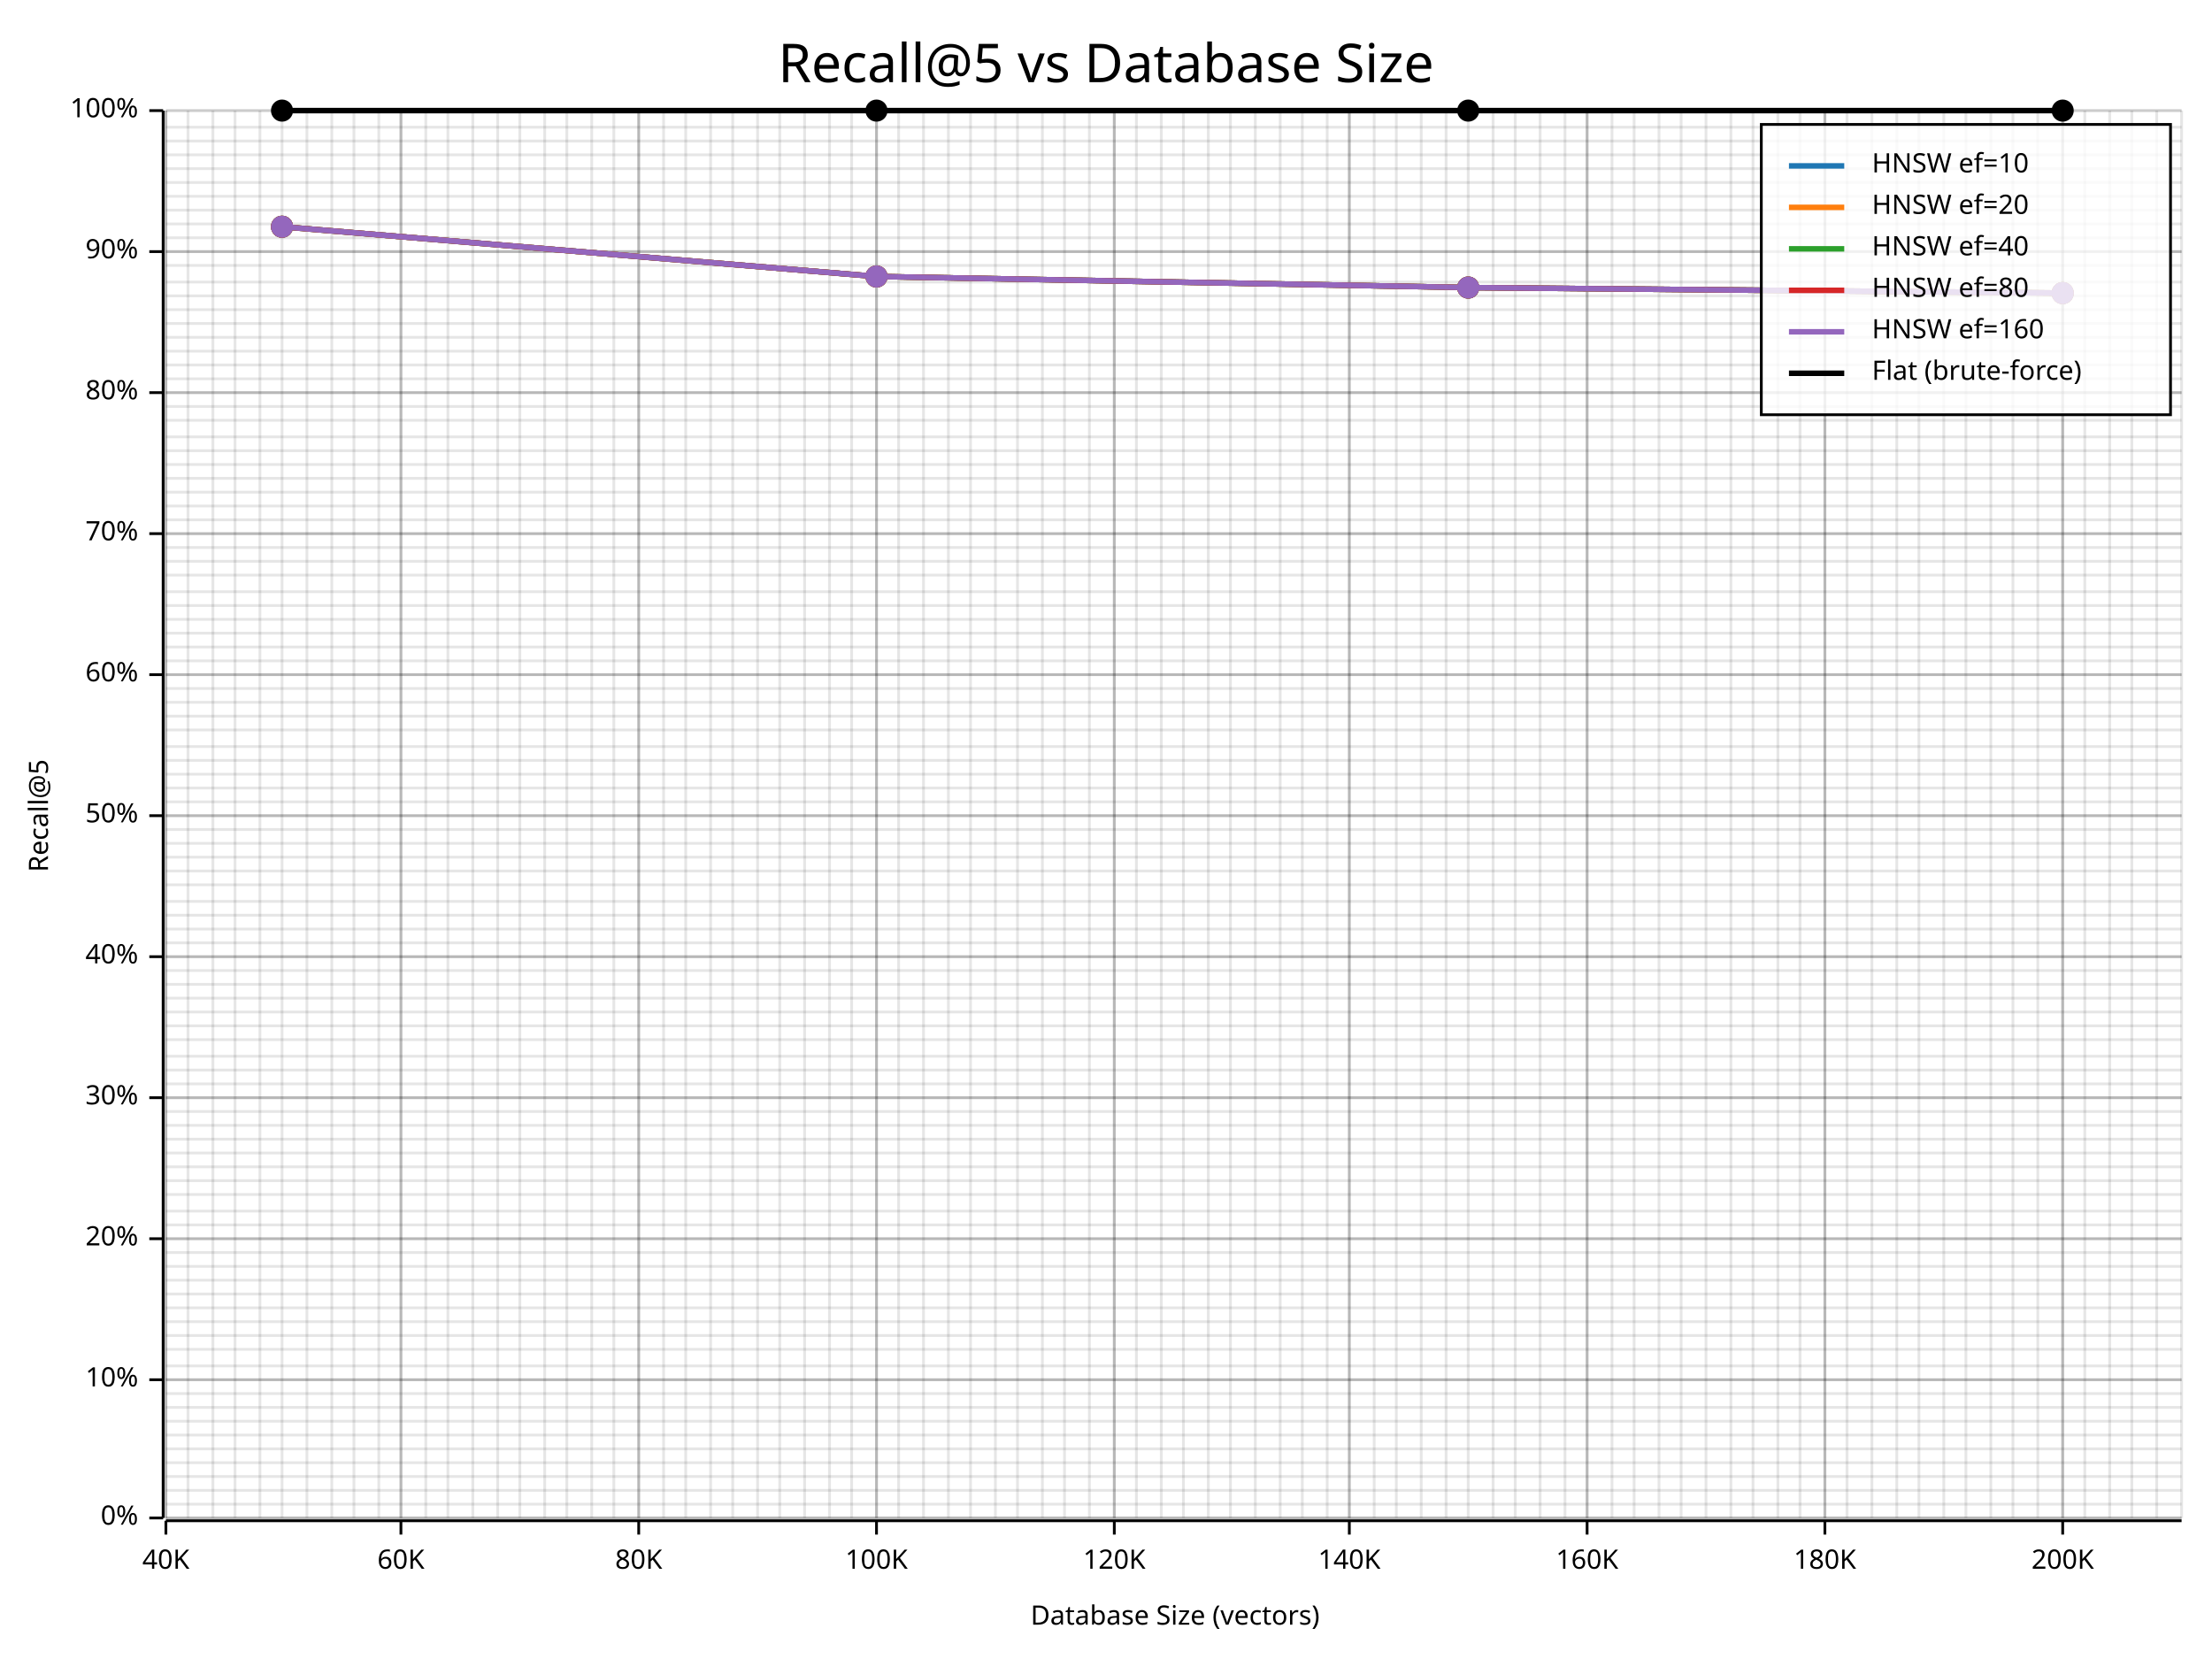
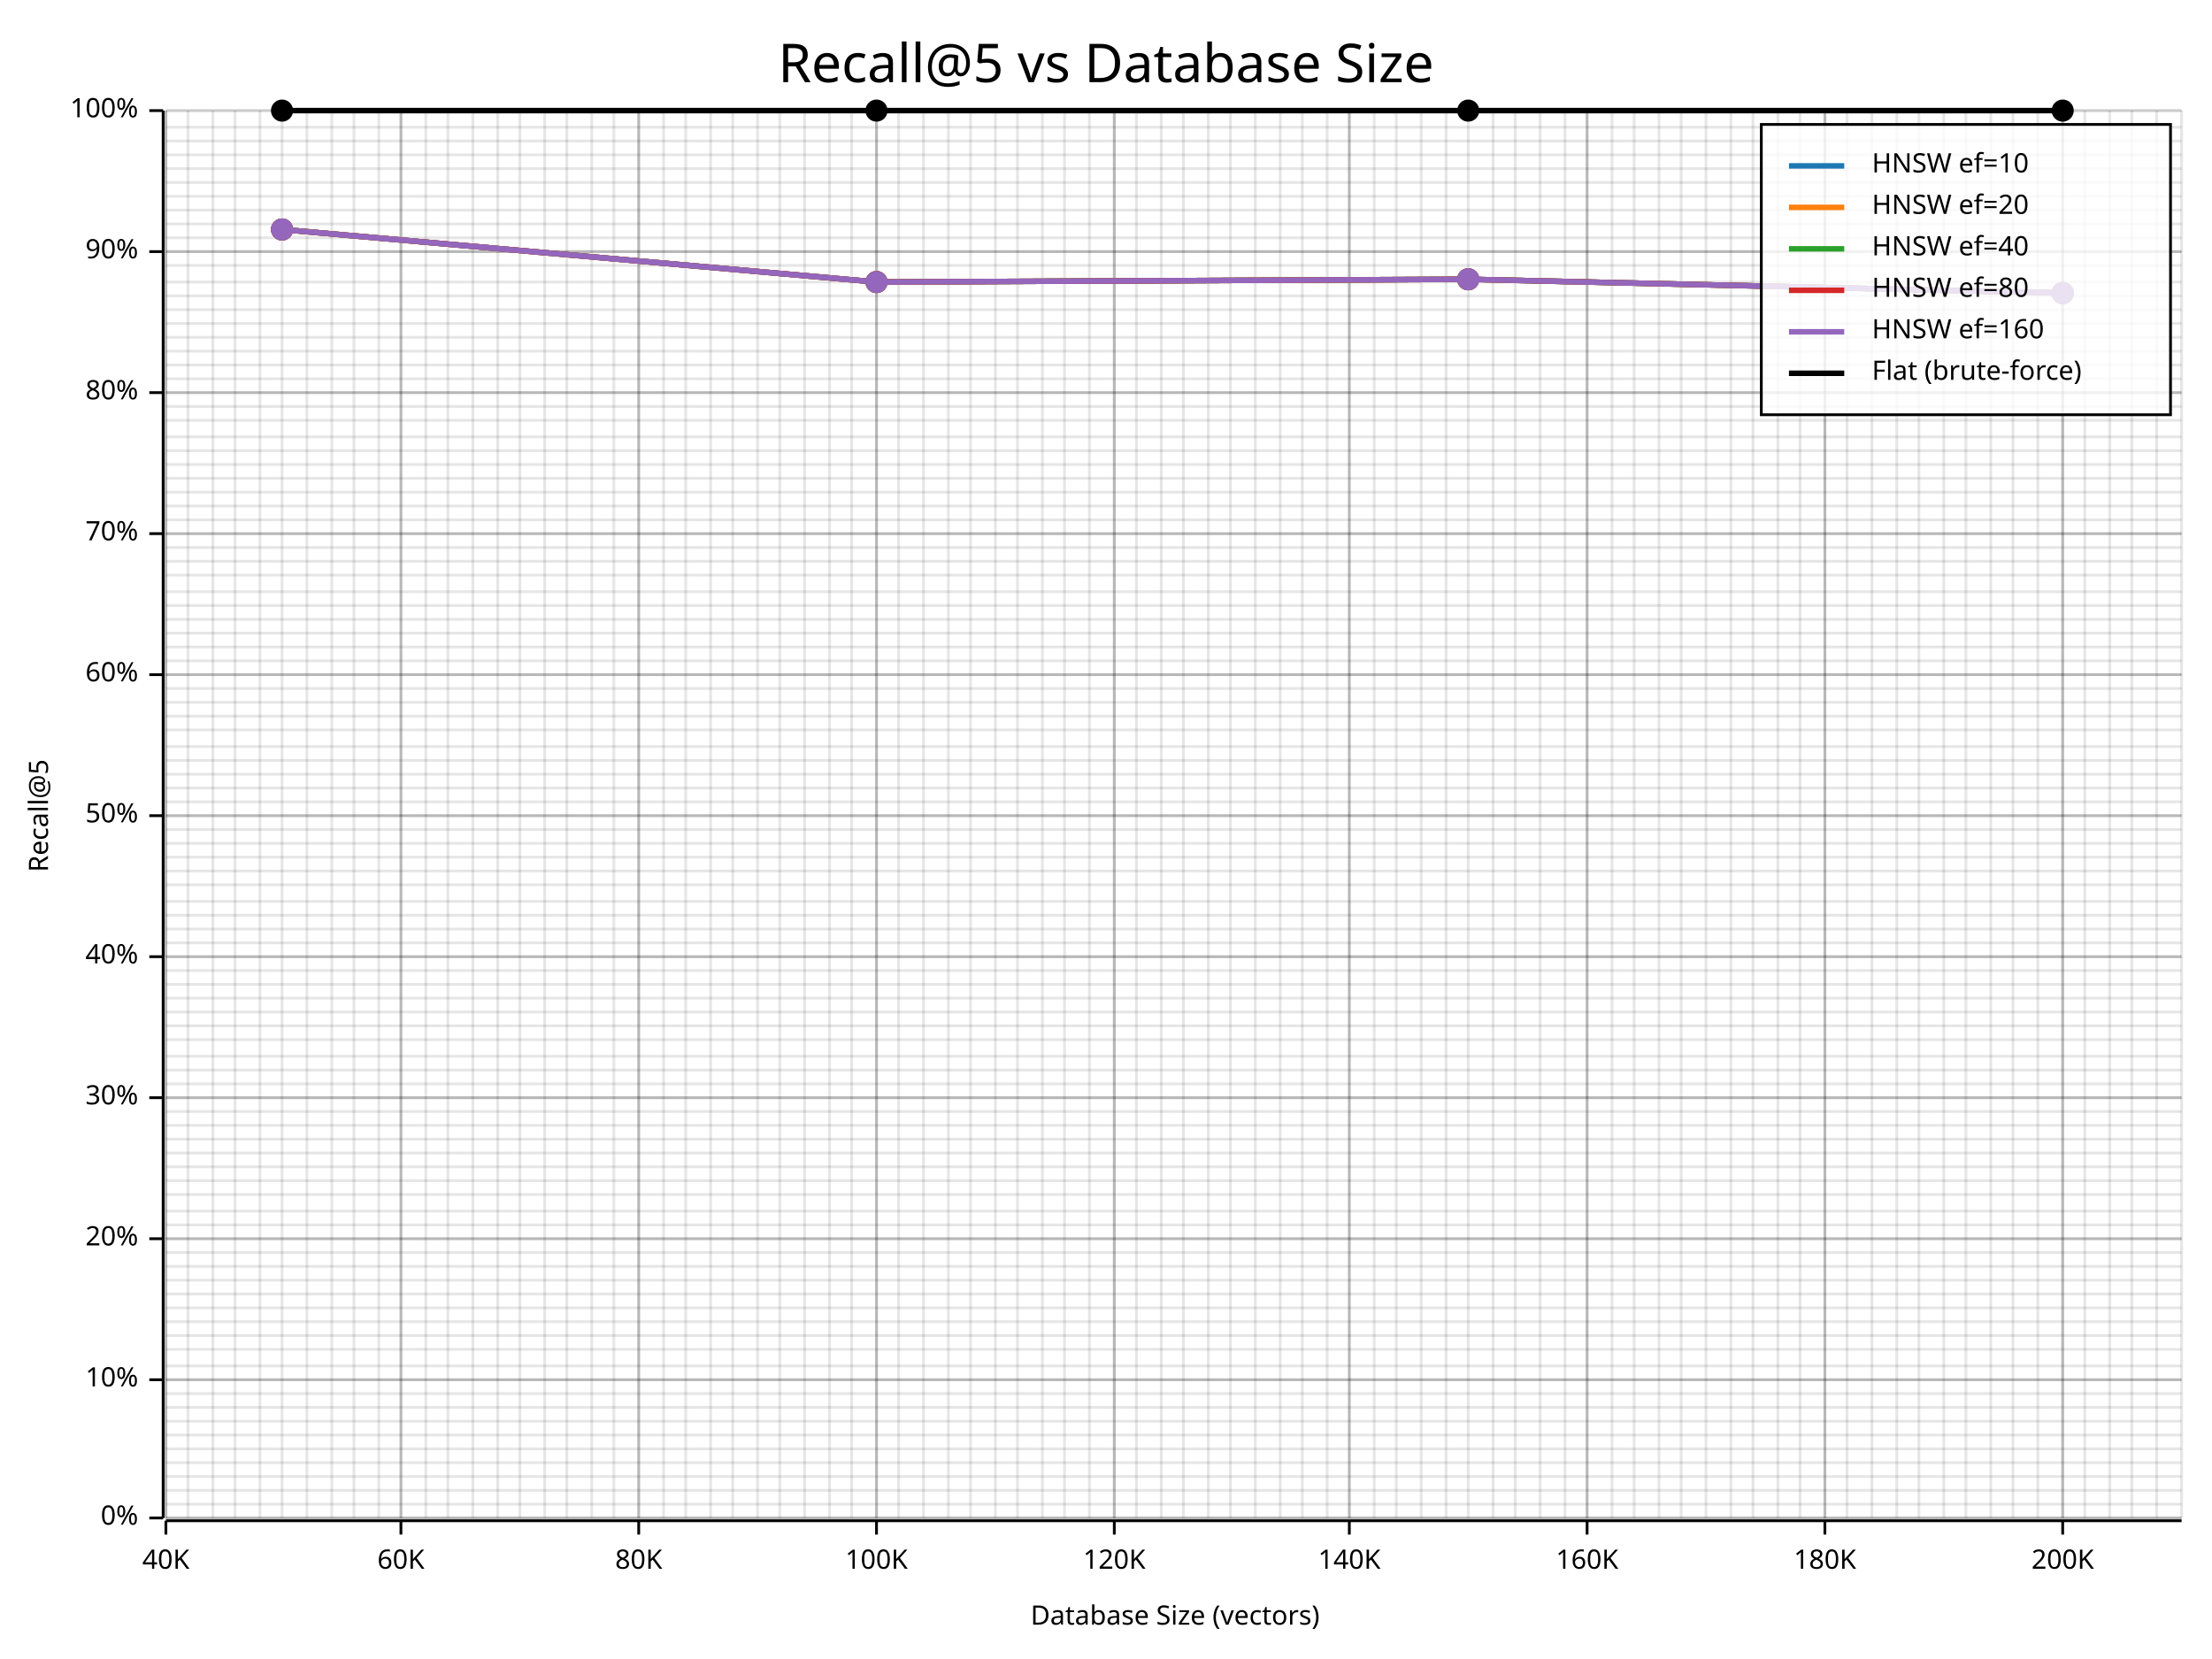
<svg xmlns="http://www.w3.org/2000/svg" width="800" height="600" viewBox="0 0 800 600">
  <rect x="0" y="0" width="800" height="600" opacity="1" fill="#FFFFFF" stroke="none" />
  <text x="400" y="15" dy="0.76em" text-anchor="middle" font-family="sans-serif" font-size="19.355" opacity="1" fill="#000000">
Recall@5 vs Database Size
</text>
  <line opacity="0.1" stroke="#000000" stroke-width="1" x1="60" y1="549" x2="60" y2="40" />
  <line opacity="0.1" stroke="#000000" stroke-width="1" x1="68" y1="549" x2="68" y2="40" />
  <line opacity="0.1" stroke="#000000" stroke-width="1" x1="77" y1="549" x2="77" y2="40" />
  <line opacity="0.1" stroke="#000000" stroke-width="1" x1="85" y1="549" x2="85" y2="40" />
  <line opacity="0.1" stroke="#000000" stroke-width="1" x1="94" y1="549" x2="94" y2="40" />
  <line opacity="0.1" stroke="#000000" stroke-width="1" x1="102" y1="549" x2="102" y2="40" />
  <line opacity="0.1" stroke="#000000" stroke-width="1" x1="111" y1="549" x2="111" y2="40" />
  <line opacity="0.1" stroke="#000000" stroke-width="1" x1="120" y1="549" x2="120" y2="40" />
  <line opacity="0.1" stroke="#000000" stroke-width="1" x1="128" y1="549" x2="128" y2="40" />
  <line opacity="0.1" stroke="#000000" stroke-width="1" x1="137" y1="549" x2="137" y2="40" />
  <line opacity="0.1" stroke="#000000" stroke-width="1" x1="145" y1="549" x2="145" y2="40" />
  <line opacity="0.1" stroke="#000000" stroke-width="1" x1="154" y1="549" x2="154" y2="40" />
  <line opacity="0.1" stroke="#000000" stroke-width="1" x1="162" y1="549" x2="162" y2="40" />
  <line opacity="0.1" stroke="#000000" stroke-width="1" x1="171" y1="549" x2="171" y2="40" />
  <line opacity="0.1" stroke="#000000" stroke-width="1" x1="180" y1="549" x2="180" y2="40" />
  <line opacity="0.1" stroke="#000000" stroke-width="1" x1="188" y1="549" x2="188" y2="40" />
  <line opacity="0.1" stroke="#000000" stroke-width="1" x1="197" y1="549" x2="197" y2="40" />
  <line opacity="0.1" stroke="#000000" stroke-width="1" x1="205" y1="549" x2="205" y2="40" />
  <line opacity="0.1" stroke="#000000" stroke-width="1" x1="214" y1="549" x2="214" y2="40" />
  <line opacity="0.1" stroke="#000000" stroke-width="1" x1="222" y1="549" x2="222" y2="40" />
  <line opacity="0.1" stroke="#000000" stroke-width="1" x1="231" y1="549" x2="231" y2="40" />
  <line opacity="0.1" stroke="#000000" stroke-width="1" x1="240" y1="549" x2="240" y2="40" />
  <line opacity="0.1" stroke="#000000" stroke-width="1" x1="248" y1="549" x2="248" y2="40" />
  <line opacity="0.1" stroke="#000000" stroke-width="1" x1="257" y1="549" x2="257" y2="40" />
  <line opacity="0.1" stroke="#000000" stroke-width="1" x1="265" y1="549" x2="265" y2="40" />
  <line opacity="0.1" stroke="#000000" stroke-width="1" x1="274" y1="549" x2="274" y2="40" />
  <line opacity="0.1" stroke="#000000" stroke-width="1" x1="282" y1="549" x2="282" y2="40" />
  <line opacity="0.1" stroke="#000000" stroke-width="1" x1="291" y1="549" x2="291" y2="40" />
  <line opacity="0.1" stroke="#000000" stroke-width="1" x1="300" y1="549" x2="300" y2="40" />
  <line opacity="0.1" stroke="#000000" stroke-width="1" x1="308" y1="549" x2="308" y2="40" />
  <line opacity="0.1" stroke="#000000" stroke-width="1" x1="317" y1="549" x2="317" y2="40" />
  <line opacity="0.1" stroke="#000000" stroke-width="1" x1="325" y1="549" x2="325" y2="40" />
  <line opacity="0.1" stroke="#000000" stroke-width="1" x1="334" y1="549" x2="334" y2="40" />
  <line opacity="0.1" stroke="#000000" stroke-width="1" x1="343" y1="549" x2="343" y2="40" />
  <line opacity="0.1" stroke="#000000" stroke-width="1" x1="351" y1="549" x2="351" y2="40" />
  <line opacity="0.1" stroke="#000000" stroke-width="1" x1="360" y1="549" x2="360" y2="40" />
  <line opacity="0.1" stroke="#000000" stroke-width="1" x1="368" y1="549" x2="368" y2="40" />
  <line opacity="0.1" stroke="#000000" stroke-width="1" x1="377" y1="549" x2="377" y2="40" />
  <line opacity="0.1" stroke="#000000" stroke-width="1" x1="385" y1="549" x2="385" y2="40" />
  <line opacity="0.1" stroke="#000000" stroke-width="1" x1="394" y1="549" x2="394" y2="40" />
  <line opacity="0.1" stroke="#000000" stroke-width="1" x1="403" y1="549" x2="403" y2="40" />
  <line opacity="0.1" stroke="#000000" stroke-width="1" x1="411" y1="549" x2="411" y2="40" />
  <line opacity="0.1" stroke="#000000" stroke-width="1" x1="420" y1="549" x2="420" y2="40" />
  <line opacity="0.1" stroke="#000000" stroke-width="1" x1="428" y1="549" x2="428" y2="40" />
  <line opacity="0.1" stroke="#000000" stroke-width="1" x1="437" y1="549" x2="437" y2="40" />
  <line opacity="0.1" stroke="#000000" stroke-width="1" x1="445" y1="549" x2="445" y2="40" />
  <line opacity="0.1" stroke="#000000" stroke-width="1" x1="454" y1="549" x2="454" y2="40" />
  <line opacity="0.1" stroke="#000000" stroke-width="1" x1="463" y1="549" x2="463" y2="40" />
  <line opacity="0.1" stroke="#000000" stroke-width="1" x1="471" y1="549" x2="471" y2="40" />
  <line opacity="0.1" stroke="#000000" stroke-width="1" x1="480" y1="549" x2="480" y2="40" />
  <line opacity="0.1" stroke="#000000" stroke-width="1" x1="488" y1="549" x2="488" y2="40" />
  <line opacity="0.1" stroke="#000000" stroke-width="1" x1="497" y1="549" x2="497" y2="40" />
  <line opacity="0.1" stroke="#000000" stroke-width="1" x1="505" y1="549" x2="505" y2="40" />
  <line opacity="0.1" stroke="#000000" stroke-width="1" x1="514" y1="549" x2="514" y2="40" />
  <line opacity="0.1" stroke="#000000" stroke-width="1" x1="523" y1="549" x2="523" y2="40" />
  <line opacity="0.1" stroke="#000000" stroke-width="1" x1="531" y1="549" x2="531" y2="40" />
  <line opacity="0.1" stroke="#000000" stroke-width="1" x1="540" y1="549" x2="540" y2="40" />
  <line opacity="0.1" stroke="#000000" stroke-width="1" x1="548" y1="549" x2="548" y2="40" />
  <line opacity="0.1" stroke="#000000" stroke-width="1" x1="557" y1="549" x2="557" y2="40" />
  <line opacity="0.1" stroke="#000000" stroke-width="1" x1="566" y1="549" x2="566" y2="40" />
  <line opacity="0.1" stroke="#000000" stroke-width="1" x1="574" y1="549" x2="574" y2="40" />
  <line opacity="0.1" stroke="#000000" stroke-width="1" x1="583" y1="549" x2="583" y2="40" />
  <line opacity="0.1" stroke="#000000" stroke-width="1" x1="591" y1="549" x2="591" y2="40" />
  <line opacity="0.1" stroke="#000000" stroke-width="1" x1="600" y1="549" x2="600" y2="40" />
  <line opacity="0.1" stroke="#000000" stroke-width="1" x1="608" y1="549" x2="608" y2="40" />
  <line opacity="0.1" stroke="#000000" stroke-width="1" x1="617" y1="549" x2="617" y2="40" />
  <line opacity="0.1" stroke="#000000" stroke-width="1" x1="626" y1="549" x2="626" y2="40" />
  <line opacity="0.1" stroke="#000000" stroke-width="1" x1="634" y1="549" x2="634" y2="40" />
  <line opacity="0.1" stroke="#000000" stroke-width="1" x1="643" y1="549" x2="643" y2="40" />
  <line opacity="0.1" stroke="#000000" stroke-width="1" x1="651" y1="549" x2="651" y2="40" />
  <line opacity="0.1" stroke="#000000" stroke-width="1" x1="660" y1="549" x2="660" y2="40" />
  <line opacity="0.1" stroke="#000000" stroke-width="1" x1="668" y1="549" x2="668" y2="40" />
  <line opacity="0.1" stroke="#000000" stroke-width="1" x1="677" y1="549" x2="677" y2="40" />
  <line opacity="0.1" stroke="#000000" stroke-width="1" x1="686" y1="549" x2="686" y2="40" />
  <line opacity="0.1" stroke="#000000" stroke-width="1" x1="694" y1="549" x2="694" y2="40" />
  <line opacity="0.1" stroke="#000000" stroke-width="1" x1="703" y1="549" x2="703" y2="40" />
  <line opacity="0.1" stroke="#000000" stroke-width="1" x1="711" y1="549" x2="711" y2="40" />
  <line opacity="0.1" stroke="#000000" stroke-width="1" x1="720" y1="549" x2="720" y2="40" />
  <line opacity="0.1" stroke="#000000" stroke-width="1" x1="728" y1="549" x2="728" y2="40" />
  <line opacity="0.1" stroke="#000000" stroke-width="1" x1="737" y1="549" x2="737" y2="40" />
  <line opacity="0.1" stroke="#000000" stroke-width="1" x1="746" y1="549" x2="746" y2="40" />
  <line opacity="0.1" stroke="#000000" stroke-width="1" x1="754" y1="549" x2="754" y2="40" />
  <line opacity="0.1" stroke="#000000" stroke-width="1" x1="763" y1="549" x2="763" y2="40" />
  <line opacity="0.1" stroke="#000000" stroke-width="1" x1="771" y1="549" x2="771" y2="40" />
  <line opacity="0.1" stroke="#000000" stroke-width="1" x1="780" y1="549" x2="780" y2="40" />
  <line opacity="0.1" stroke="#000000" stroke-width="1" x1="789" y1="549" x2="789" y2="40" />
  <line opacity="0.1" stroke="#000000" stroke-width="1" x1="60" y1="549" x2="789" y2="549" />
  <line opacity="0.1" stroke="#000000" stroke-width="1" x1="60" y1="544" x2="789" y2="544" />
  <line opacity="0.1" stroke="#000000" stroke-width="1" x1="60" y1="539" x2="789" y2="539" />
  <line opacity="0.1" stroke="#000000" stroke-width="1" x1="60" y1="534" x2="789" y2="534" />
  <line opacity="0.1" stroke="#000000" stroke-width="1" x1="60" y1="529" x2="789" y2="529" />
  <line opacity="0.1" stroke="#000000" stroke-width="1" x1="60" y1="524" x2="789" y2="524" />
  <line opacity="0.1" stroke="#000000" stroke-width="1" x1="60" y1="519" x2="789" y2="519" />
  <line opacity="0.1" stroke="#000000" stroke-width="1" x1="60" y1="514" x2="789" y2="514" />
  <line opacity="0.1" stroke="#000000" stroke-width="1" x1="60" y1="509" x2="789" y2="509" />
  <line opacity="0.1" stroke="#000000" stroke-width="1" x1="60" y1="504" x2="789" y2="504" />
  <line opacity="0.1" stroke="#000000" stroke-width="1" x1="60" y1="499" x2="789" y2="499" />
  <line opacity="0.1" stroke="#000000" stroke-width="1" x1="60" y1="494" x2="789" y2="494" />
  <line opacity="0.1" stroke="#000000" stroke-width="1" x1="60" y1="488" x2="789" y2="488" />
  <line opacity="0.1" stroke="#000000" stroke-width="1" x1="60" y1="483" x2="789" y2="483" />
  <line opacity="0.1" stroke="#000000" stroke-width="1" x1="60" y1="478" x2="789" y2="478" />
  <line opacity="0.1" stroke="#000000" stroke-width="1" x1="60" y1="473" x2="789" y2="473" />
  <line opacity="0.1" stroke="#000000" stroke-width="1" x1="60" y1="468" x2="789" y2="468" />
  <line opacity="0.1" stroke="#000000" stroke-width="1" x1="60" y1="463" x2="789" y2="463" />
  <line opacity="0.1" stroke="#000000" stroke-width="1" x1="60" y1="458" x2="789" y2="458" />
  <line opacity="0.1" stroke="#000000" stroke-width="1" x1="60" y1="453" x2="789" y2="453" />
  <line opacity="0.1" stroke="#000000" stroke-width="1" x1="60" y1="448" x2="789" y2="448" />
  <line opacity="0.1" stroke="#000000" stroke-width="1" x1="60" y1="443" x2="789" y2="443" />
  <line opacity="0.1" stroke="#000000" stroke-width="1" x1="60" y1="438" x2="789" y2="438" />
  <line opacity="0.1" stroke="#000000" stroke-width="1" x1="60" y1="432" x2="789" y2="432" />
  <line opacity="0.1" stroke="#000000" stroke-width="1" x1="60" y1="427" x2="789" y2="427" />
  <line opacity="0.1" stroke="#000000" stroke-width="1" x1="60" y1="422" x2="789" y2="422" />
  <line opacity="0.1" stroke="#000000" stroke-width="1" x1="60" y1="417" x2="789" y2="417" />
  <line opacity="0.1" stroke="#000000" stroke-width="1" x1="60" y1="412" x2="789" y2="412" />
  <line opacity="0.1" stroke="#000000" stroke-width="1" x1="60" y1="407" x2="789" y2="407" />
  <line opacity="0.1" stroke="#000000" stroke-width="1" x1="60" y1="402" x2="789" y2="402" />
  <line opacity="0.1" stroke="#000000" stroke-width="1" x1="60" y1="397" x2="789" y2="397" />
  <line opacity="0.1" stroke="#000000" stroke-width="1" x1="60" y1="392" x2="789" y2="392" />
  <line opacity="0.1" stroke="#000000" stroke-width="1" x1="60" y1="387" x2="789" y2="387" />
  <line opacity="0.1" stroke="#000000" stroke-width="1" x1="60" y1="382" x2="789" y2="382" />
  <line opacity="0.1" stroke="#000000" stroke-width="1" x1="60" y1="376" x2="789" y2="376" />
  <line opacity="0.1" stroke="#000000" stroke-width="1" x1="60" y1="371" x2="789" y2="371" />
  <line opacity="0.1" stroke="#000000" stroke-width="1" x1="60" y1="366" x2="789" y2="366" />
  <line opacity="0.1" stroke="#000000" stroke-width="1" x1="60" y1="361" x2="789" y2="361" />
  <line opacity="0.1" stroke="#000000" stroke-width="1" x1="60" y1="356" x2="789" y2="356" />
  <line opacity="0.1" stroke="#000000" stroke-width="1" x1="60" y1="351" x2="789" y2="351" />
  <line opacity="0.1" stroke="#000000" stroke-width="1" x1="60" y1="346" x2="789" y2="346" />
  <line opacity="0.1" stroke="#000000" stroke-width="1" x1="60" y1="341" x2="789" y2="341" />
  <line opacity="0.1" stroke="#000000" stroke-width="1" x1="60" y1="336" x2="789" y2="336" />
  <line opacity="0.1" stroke="#000000" stroke-width="1" x1="60" y1="331" x2="789" y2="331" />
  <line opacity="0.1" stroke="#000000" stroke-width="1" x1="60" y1="326" x2="789" y2="326" />
  <line opacity="0.1" stroke="#000000" stroke-width="1" x1="60" y1="320" x2="789" y2="320" />
  <line opacity="0.1" stroke="#000000" stroke-width="1" x1="60" y1="315" x2="789" y2="315" />
  <line opacity="0.1" stroke="#000000" stroke-width="1" x1="60" y1="310" x2="789" y2="310" />
  <line opacity="0.1" stroke="#000000" stroke-width="1" x1="60" y1="305" x2="789" y2="305" />
  <line opacity="0.1" stroke="#000000" stroke-width="1" x1="60" y1="300" x2="789" y2="300" />
  <line opacity="0.1" stroke="#000000" stroke-width="1" x1="60" y1="295" x2="789" y2="295" />
  <line opacity="0.1" stroke="#000000" stroke-width="1" x1="60" y1="290" x2="789" y2="290" />
  <line opacity="0.1" stroke="#000000" stroke-width="1" x1="60" y1="285" x2="789" y2="285" />
  <line opacity="0.1" stroke="#000000" stroke-width="1" x1="60" y1="280" x2="789" y2="280" />
  <line opacity="0.1" stroke="#000000" stroke-width="1" x1="60" y1="275" x2="789" y2="275" />
  <line opacity="0.1" stroke="#000000" stroke-width="1" x1="60" y1="270" x2="789" y2="270" />
  <line opacity="0.1" stroke="#000000" stroke-width="1" x1="60" y1="264" x2="789" y2="264" />
  <line opacity="0.1" stroke="#000000" stroke-width="1" x1="60" y1="259" x2="789" y2="259" />
  <line opacity="0.1" stroke="#000000" stroke-width="1" x1="60" y1="254" x2="789" y2="254" />
  <line opacity="0.1" stroke="#000000" stroke-width="1" x1="60" y1="249" x2="789" y2="249" />
  <line opacity="0.1" stroke="#000000" stroke-width="1" x1="60" y1="244" x2="789" y2="244" />
  <line opacity="0.1" stroke="#000000" stroke-width="1" x1="60" y1="239" x2="789" y2="239" />
  <line opacity="0.1" stroke="#000000" stroke-width="1" x1="60" y1="234" x2="789" y2="234" />
  <line opacity="0.1" stroke="#000000" stroke-width="1" x1="60" y1="229" x2="789" y2="229" />
  <line opacity="0.1" stroke="#000000" stroke-width="1" x1="60" y1="224" x2="789" y2="224" />
  <line opacity="0.1" stroke="#000000" stroke-width="1" x1="60" y1="219" x2="789" y2="219" />
  <line opacity="0.1" stroke="#000000" stroke-width="1" x1="60" y1="214" x2="789" y2="214" />
  <line opacity="0.1" stroke="#000000" stroke-width="1" x1="60" y1="208" x2="789" y2="208" />
  <line opacity="0.1" stroke="#000000" stroke-width="1" x1="60" y1="203" x2="789" y2="203" />
  <line opacity="0.1" stroke="#000000" stroke-width="1" x1="60" y1="198" x2="789" y2="198" />
  <line opacity="0.1" stroke="#000000" stroke-width="1" x1="60" y1="193" x2="789" y2="193" />
  <line opacity="0.1" stroke="#000000" stroke-width="1" x1="60" y1="188" x2="789" y2="188" />
  <line opacity="0.1" stroke="#000000" stroke-width="1" x1="60" y1="183" x2="789" y2="183" />
  <line opacity="0.1" stroke="#000000" stroke-width="1" x1="60" y1="178" x2="789" y2="178" />
  <line opacity="0.1" stroke="#000000" stroke-width="1" x1="60" y1="173" x2="789" y2="173" />
  <line opacity="0.1" stroke="#000000" stroke-width="1" x1="60" y1="168" x2="789" y2="168" />
  <line opacity="0.1" stroke="#000000" stroke-width="1" x1="60" y1="163" x2="789" y2="163" />
  <line opacity="0.1" stroke="#000000" stroke-width="1" x1="60" y1="158" x2="789" y2="158" />
  <line opacity="0.1" stroke="#000000" stroke-width="1" x1="60" y1="152" x2="789" y2="152" />
  <line opacity="0.1" stroke="#000000" stroke-width="1" x1="60" y1="147" x2="789" y2="147" />
  <line opacity="0.1" stroke="#000000" stroke-width="1" x1="60" y1="142" x2="789" y2="142" />
  <line opacity="0.1" stroke="#000000" stroke-width="1" x1="60" y1="137" x2="789" y2="137" />
  <line opacity="0.1" stroke="#000000" stroke-width="1" x1="60" y1="132" x2="789" y2="132" />
  <line opacity="0.1" stroke="#000000" stroke-width="1" x1="60" y1="127" x2="789" y2="127" />
  <line opacity="0.1" stroke="#000000" stroke-width="1" x1="60" y1="122" x2="789" y2="122" />
  <line opacity="0.1" stroke="#000000" stroke-width="1" x1="60" y1="117" x2="789" y2="117" />
  <line opacity="0.1" stroke="#000000" stroke-width="1" x1="60" y1="112" x2="789" y2="112" />
  <line opacity="0.1" stroke="#000000" stroke-width="1" x1="60" y1="107" x2="789" y2="107" />
  <line opacity="0.1" stroke="#000000" stroke-width="1" x1="60" y1="102" x2="789" y2="102" />
  <line opacity="0.1" stroke="#000000" stroke-width="1" x1="60" y1="96" x2="789" y2="96" />
  <line opacity="0.1" stroke="#000000" stroke-width="1" x1="60" y1="91" x2="789" y2="91" />
  <line opacity="0.1" stroke="#000000" stroke-width="1" x1="60" y1="86" x2="789" y2="86" />
  <line opacity="0.1" stroke="#000000" stroke-width="1" x1="60" y1="81" x2="789" y2="81" />
  <line opacity="0.1" stroke="#000000" stroke-width="1" x1="60" y1="76" x2="789" y2="76" />
  <line opacity="0.1" stroke="#000000" stroke-width="1" x1="60" y1="71" x2="789" y2="71" />
  <line opacity="0.1" stroke="#000000" stroke-width="1" x1="60" y1="66" x2="789" y2="66" />
  <line opacity="0.1" stroke="#000000" stroke-width="1" x1="60" y1="61" x2="789" y2="61" />
  <line opacity="0.1" stroke="#000000" stroke-width="1" x1="60" y1="56" x2="789" y2="56" />
  <line opacity="0.1" stroke="#000000" stroke-width="1" x1="60" y1="51" x2="789" y2="51" />
  <line opacity="0.1" stroke="#000000" stroke-width="1" x1="60" y1="46" x2="789" y2="46" />
  <text x="10" y="295" dy="0.76em" text-anchor="middle" font-family="sans-serif" font-size="9.677" opacity="1" fill="#000000" transform="rotate(270, 10, 295)">
Recall@5
</text>
  <text x="425" y="590" dy="-0.5ex" text-anchor="middle" font-family="sans-serif" font-size="9.677" opacity="1" fill="#000000">
Database Size (vectors)
</text>
  <line opacity="0.2" stroke="#000000" stroke-width="1" x1="60" y1="549" x2="60" y2="40" />
  <line opacity="0.2" stroke="#000000" stroke-width="1" x1="145" y1="549" x2="145" y2="40" />
  <line opacity="0.2" stroke="#000000" stroke-width="1" x1="231" y1="549" x2="231" y2="40" />
  <line opacity="0.2" stroke="#000000" stroke-width="1" x1="317" y1="549" x2="317" y2="40" />
  <line opacity="0.2" stroke="#000000" stroke-width="1" x1="403" y1="549" x2="403" y2="40" />
  <line opacity="0.2" stroke="#000000" stroke-width="1" x1="488" y1="549" x2="488" y2="40" />
  <line opacity="0.2" stroke="#000000" stroke-width="1" x1="574" y1="549" x2="574" y2="40" />
  <line opacity="0.2" stroke="#000000" stroke-width="1" x1="660" y1="549" x2="660" y2="40" />
  <line opacity="0.2" stroke="#000000" stroke-width="1" x1="746" y1="549" x2="746" y2="40" />
  <line opacity="0.2" stroke="#000000" stroke-width="1" x1="60" y1="549" x2="789" y2="549" />
  <line opacity="0.2" stroke="#000000" stroke-width="1" x1="60" y1="499" x2="789" y2="499" />
  <line opacity="0.2" stroke="#000000" stroke-width="1" x1="60" y1="448" x2="789" y2="448" />
  <line opacity="0.2" stroke="#000000" stroke-width="1" x1="60" y1="397" x2="789" y2="397" />
  <line opacity="0.2" stroke="#000000" stroke-width="1" x1="60" y1="346" x2="789" y2="346" />
  <line opacity="0.2" stroke="#000000" stroke-width="1" x1="60" y1="295" x2="789" y2="295" />
  <line opacity="0.2" stroke="#000000" stroke-width="1" x1="60" y1="244" x2="789" y2="244" />
  <line opacity="0.2" stroke="#000000" stroke-width="1" x1="60" y1="193" x2="789" y2="193" />
  <line opacity="0.2" stroke="#000000" stroke-width="1" x1="60" y1="142" x2="789" y2="142" />
  <line opacity="0.2" stroke="#000000" stroke-width="1" x1="60" y1="91" x2="789" y2="91" />
  <line opacity="0.2" stroke="#000000" stroke-width="1" x1="60" y1="40" x2="789" y2="40" />
  <polyline fill="none" opacity="1" stroke="#000000" stroke-width="1" points="59,40 59,549 " />
  <text x="50" y="549" dy="0.5ex" text-anchor="end" font-family="sans-serif" font-size="9.677" opacity="1" fill="#000000">
0%
</text>
  <polyline fill="none" opacity="1" stroke="#000000" stroke-width="1" points="54,549 59,549 " />
  <text x="50" y="499" dy="0.5ex" text-anchor="end" font-family="sans-serif" font-size="9.677" opacity="1" fill="#000000">
10%
</text>
  <polyline fill="none" opacity="1" stroke="#000000" stroke-width="1" points="54,499 59,499 " />
  <text x="50" y="448" dy="0.5ex" text-anchor="end" font-family="sans-serif" font-size="9.677" opacity="1" fill="#000000">
20%
</text>
  <polyline fill="none" opacity="1" stroke="#000000" stroke-width="1" points="54,448 59,448 " />
  <text x="50" y="397" dy="0.5ex" text-anchor="end" font-family="sans-serif" font-size="9.677" opacity="1" fill="#000000">
30%
</text>
  <polyline fill="none" opacity="1" stroke="#000000" stroke-width="1" points="54,397 59,397 " />
  <text x="50" y="346" dy="0.5ex" text-anchor="end" font-family="sans-serif" font-size="9.677" opacity="1" fill="#000000">
40%
</text>
  <polyline fill="none" opacity="1" stroke="#000000" stroke-width="1" points="54,346 59,346 " />
  <text x="50" y="295" dy="0.5ex" text-anchor="end" font-family="sans-serif" font-size="9.677" opacity="1" fill="#000000">
50%
</text>
  <polyline fill="none" opacity="1" stroke="#000000" stroke-width="1" points="54,295 59,295 " />
  <text x="50" y="244" dy="0.5ex" text-anchor="end" font-family="sans-serif" font-size="9.677" opacity="1" fill="#000000">
60%
</text>
  <polyline fill="none" opacity="1" stroke="#000000" stroke-width="1" points="54,244 59,244 " />
  <text x="50" y="193" dy="0.5ex" text-anchor="end" font-family="sans-serif" font-size="9.677" opacity="1" fill="#000000">
70%
</text>
  <polyline fill="none" opacity="1" stroke="#000000" stroke-width="1" points="54,193 59,193 " />
  <text x="50" y="142" dy="0.5ex" text-anchor="end" font-family="sans-serif" font-size="9.677" opacity="1" fill="#000000">
80%
</text>
  <polyline fill="none" opacity="1" stroke="#000000" stroke-width="1" points="54,142 59,142 " />
  <text x="50" y="91" dy="0.5ex" text-anchor="end" font-family="sans-serif" font-size="9.677" opacity="1" fill="#000000">
90%
</text>
  <polyline fill="none" opacity="1" stroke="#000000" stroke-width="1" points="54,91 59,91 " />
  <text x="50" y="40" dy="0.5ex" text-anchor="end" font-family="sans-serif" font-size="9.677" opacity="1" fill="#000000">
100%
</text>
  <polyline fill="none" opacity="1" stroke="#000000" stroke-width="1" points="54,40 59,40 " />
  <polyline fill="none" opacity="1" stroke="#000000" stroke-width="1" points="60,550 789,550 " />
  <text x="60" y="560" dy="0.76em" text-anchor="middle" font-family="sans-serif" font-size="9.677" opacity="1" fill="#000000">
40K
</text>
  <polyline fill="none" opacity="1" stroke="#000000" stroke-width="1" points="60,550 60,555 " />
  <text x="145" y="560" dy="0.76em" text-anchor="middle" font-family="sans-serif" font-size="9.677" opacity="1" fill="#000000">
60K
</text>
  <polyline fill="none" opacity="1" stroke="#000000" stroke-width="1" points="145,550 145,555 " />
  <text x="231" y="560" dy="0.76em" text-anchor="middle" font-family="sans-serif" font-size="9.677" opacity="1" fill="#000000">
80K
</text>
  <polyline fill="none" opacity="1" stroke="#000000" stroke-width="1" points="231,550 231,555 " />
  <text x="317" y="560" dy="0.76em" text-anchor="middle" font-family="sans-serif" font-size="9.677" opacity="1" fill="#000000">
100K
</text>
  <polyline fill="none" opacity="1" stroke="#000000" stroke-width="1" points="317,550 317,555 " />
  <text x="403" y="560" dy="0.76em" text-anchor="middle" font-family="sans-serif" font-size="9.677" opacity="1" fill="#000000">
120K
</text>
  <polyline fill="none" opacity="1" stroke="#000000" stroke-width="1" points="403,550 403,555 " />
  <text x="488" y="560" dy="0.76em" text-anchor="middle" font-family="sans-serif" font-size="9.677" opacity="1" fill="#000000">
140K
</text>
  <polyline fill="none" opacity="1" stroke="#000000" stroke-width="1" points="488,550 488,555 " />
  <text x="574" y="560" dy="0.76em" text-anchor="middle" font-family="sans-serif" font-size="9.677" opacity="1" fill="#000000">
160K
</text>
  <polyline fill="none" opacity="1" stroke="#000000" stroke-width="1" points="574,550 574,555 " />
  <text x="660" y="560" dy="0.76em" text-anchor="middle" font-family="sans-serif" font-size="9.677" opacity="1" fill="#000000">
180K
</text>
  <polyline fill="none" opacity="1" stroke="#000000" stroke-width="1" points="660,550 660,555 " />
  <text x="746" y="560" dy="0.76em" text-anchor="middle" font-family="sans-serif" font-size="9.677" opacity="1" fill="#000000">
200K
</text>
  <polyline fill="none" opacity="1" stroke="#000000" stroke-width="1" points="746,550 746,555 " />
-   <polyline fill="none" opacity="1" stroke="#1F77B4" stroke-width="2" points="102,82 317,100 531,104 746,106 " />
-   <circle cx="102" cy="82" r="4" opacity="1" fill="#1F77B4" stroke="none" stroke-width="1" />
-   <circle cx="317" cy="100" r="4" opacity="1" fill="#1F77B4" stroke="none" stroke-width="1" />
-   <circle cx="531" cy="104" r="4" opacity="1" fill="#1F77B4" stroke="none" stroke-width="1" />
+   <polyline fill="none" opacity="1" stroke="#1F77B4" stroke-width="2" points="102,83 317,102 531,101 746,106 " />
+   <circle cx="102" cy="83" r="4" opacity="1" fill="#1F77B4" stroke="none" stroke-width="1" />
+   <circle cx="317" cy="102" r="4" opacity="1" fill="#1F77B4" stroke="none" stroke-width="1" />
+   <circle cx="531" cy="101" r="4" opacity="1" fill="#1F77B4" stroke="none" stroke-width="1" />
  <circle cx="746" cy="106" r="4" opacity="1" fill="#1F77B4" stroke="none" stroke-width="1" />
-   <polyline fill="none" opacity="1" stroke="#FF7F0E" stroke-width="2" points="102,82 317,100 531,104 746,106 " />
-   <circle cx="102" cy="82" r="4" opacity="1" fill="#FF7F0E" stroke="none" stroke-width="1" />
-   <circle cx="317" cy="100" r="4" opacity="1" fill="#FF7F0E" stroke="none" stroke-width="1" />
-   <circle cx="531" cy="104" r="4" opacity="1" fill="#FF7F0E" stroke="none" stroke-width="1" />
+   <polyline fill="none" opacity="1" stroke="#FF7F0E" stroke-width="2" points="102,83 317,102 531,101 746,106 " />
+   <circle cx="102" cy="83" r="4" opacity="1" fill="#FF7F0E" stroke="none" stroke-width="1" />
+   <circle cx="317" cy="102" r="4" opacity="1" fill="#FF7F0E" stroke="none" stroke-width="1" />
+   <circle cx="531" cy="101" r="4" opacity="1" fill="#FF7F0E" stroke="none" stroke-width="1" />
  <circle cx="746" cy="106" r="4" opacity="1" fill="#FF7F0E" stroke="none" stroke-width="1" />
-   <polyline fill="none" opacity="1" stroke="#2CA02C" stroke-width="2" points="102,82 317,100 531,104 746,106 " />
-   <circle cx="102" cy="82" r="4" opacity="1" fill="#2CA02C" stroke="none" stroke-width="1" />
-   <circle cx="317" cy="100" r="4" opacity="1" fill="#2CA02C" stroke="none" stroke-width="1" />
-   <circle cx="531" cy="104" r="4" opacity="1" fill="#2CA02C" stroke="none" stroke-width="1" />
+   <polyline fill="none" opacity="1" stroke="#2CA02C" stroke-width="2" points="102,83 317,102 531,101 746,106 " />
+   <circle cx="102" cy="83" r="4" opacity="1" fill="#2CA02C" stroke="none" stroke-width="1" />
+   <circle cx="317" cy="102" r="4" opacity="1" fill="#2CA02C" stroke="none" stroke-width="1" />
+   <circle cx="531" cy="101" r="4" opacity="1" fill="#2CA02C" stroke="none" stroke-width="1" />
  <circle cx="746" cy="106" r="4" opacity="1" fill="#2CA02C" stroke="none" stroke-width="1" />
-   <polyline fill="none" opacity="1" stroke="#D62728" stroke-width="2" points="102,82 317,100 531,104 746,106 " />
-   <circle cx="102" cy="82" r="4" opacity="1" fill="#D62728" stroke="none" stroke-width="1" />
-   <circle cx="317" cy="100" r="4" opacity="1" fill="#D62728" stroke="none" stroke-width="1" />
-   <circle cx="531" cy="104" r="4" opacity="1" fill="#D62728" stroke="none" stroke-width="1" />
+   <polyline fill="none" opacity="1" stroke="#D62728" stroke-width="2" points="102,83 317,102 531,101 746,106 " />
+   <circle cx="102" cy="83" r="4" opacity="1" fill="#D62728" stroke="none" stroke-width="1" />
+   <circle cx="317" cy="102" r="4" opacity="1" fill="#D62728" stroke="none" stroke-width="1" />
+   <circle cx="531" cy="101" r="4" opacity="1" fill="#D62728" stroke="none" stroke-width="1" />
  <circle cx="746" cy="106" r="4" opacity="1" fill="#D62728" stroke="none" stroke-width="1" />
-   <polyline fill="none" opacity="1" stroke="#9467BD" stroke-width="2" points="102,82 317,100 531,104 746,106 " />
-   <circle cx="102" cy="82" r="4" opacity="1" fill="#9467BD" stroke="none" stroke-width="1" />
-   <circle cx="317" cy="100" r="4" opacity="1" fill="#9467BD" stroke="none" stroke-width="1" />
-   <circle cx="531" cy="104" r="4" opacity="1" fill="#9467BD" stroke="none" stroke-width="1" />
+   <polyline fill="none" opacity="1" stroke="#9467BD" stroke-width="2" points="102,83 317,102 531,101 746,106 " />
+   <circle cx="102" cy="83" r="4" opacity="1" fill="#9467BD" stroke="none" stroke-width="1" />
+   <circle cx="317" cy="102" r="4" opacity="1" fill="#9467BD" stroke="none" stroke-width="1" />
+   <circle cx="531" cy="101" r="4" opacity="1" fill="#9467BD" stroke="none" stroke-width="1" />
  <circle cx="746" cy="106" r="4" opacity="1" fill="#9467BD" stroke="none" stroke-width="1" />
  <polyline fill="none" opacity="1" stroke="#000000" stroke-width="2" points="102,40 317,40 531,40 746,40 " />
  <circle cx="102" cy="40" r="4" opacity="1" fill="#000000" stroke="none" stroke-width="1" />
  <circle cx="317" cy="40" r="4" opacity="1" fill="#000000" stroke="none" stroke-width="1" />
  <circle cx="531" cy="40" r="4" opacity="1" fill="#000000" stroke="none" stroke-width="1" />
  <circle cx="746" cy="40" r="4" opacity="1" fill="#000000" stroke="none" stroke-width="1" />
  <rect x="637" y="45" width="148" height="105" opacity="0.8" fill="#FFFFFF" stroke="none" />
  <rect x="637" y="45" width="148" height="105" opacity="1" fill="none" stroke="#000000" />
  <text x="677" y="55" dy="0.76em" text-anchor="start" font-family="sans-serif" font-size="9.677" opacity="1" fill="#000000">
HNSW ef=10
</text>
  <text x="677" y="70" dy="0.76em" text-anchor="start" font-family="sans-serif" font-size="9.677" opacity="1" fill="#000000">
HNSW ef=20
</text>
  <text x="677" y="85" dy="0.76em" text-anchor="start" font-family="sans-serif" font-size="9.677" opacity="1" fill="#000000">
HNSW ef=40
</text>
  <text x="677" y="100" dy="0.76em" text-anchor="start" font-family="sans-serif" font-size="9.677" opacity="1" fill="#000000">
HNSW ef=80
</text>
  <text x="677" y="115" dy="0.76em" text-anchor="start" font-family="sans-serif" font-size="9.677" opacity="1" fill="#000000">
HNSW ef=160
</text>
  <text x="677" y="130" dy="0.76em" text-anchor="start" font-family="sans-serif" font-size="9.677" opacity="1" fill="#000000">
Flat (brute-force)
</text>
  <polyline fill="none" opacity="1" stroke="#1F77B4" stroke-width="2" points="647,60 667,60 " />
  <polyline fill="none" opacity="1" stroke="#FF7F0E" stroke-width="2" points="647,75 667,75 " />
  <polyline fill="none" opacity="1" stroke="#2CA02C" stroke-width="2" points="647,90 667,90 " />
  <polyline fill="none" opacity="1" stroke="#D62728" stroke-width="2" points="647,105 667,105 " />
  <polyline fill="none" opacity="1" stroke="#9467BD" stroke-width="2" points="647,120 667,120 " />
  <polyline fill="none" opacity="1" stroke="#000000" stroke-width="2" points="647,135 667,135 " />
</svg>
